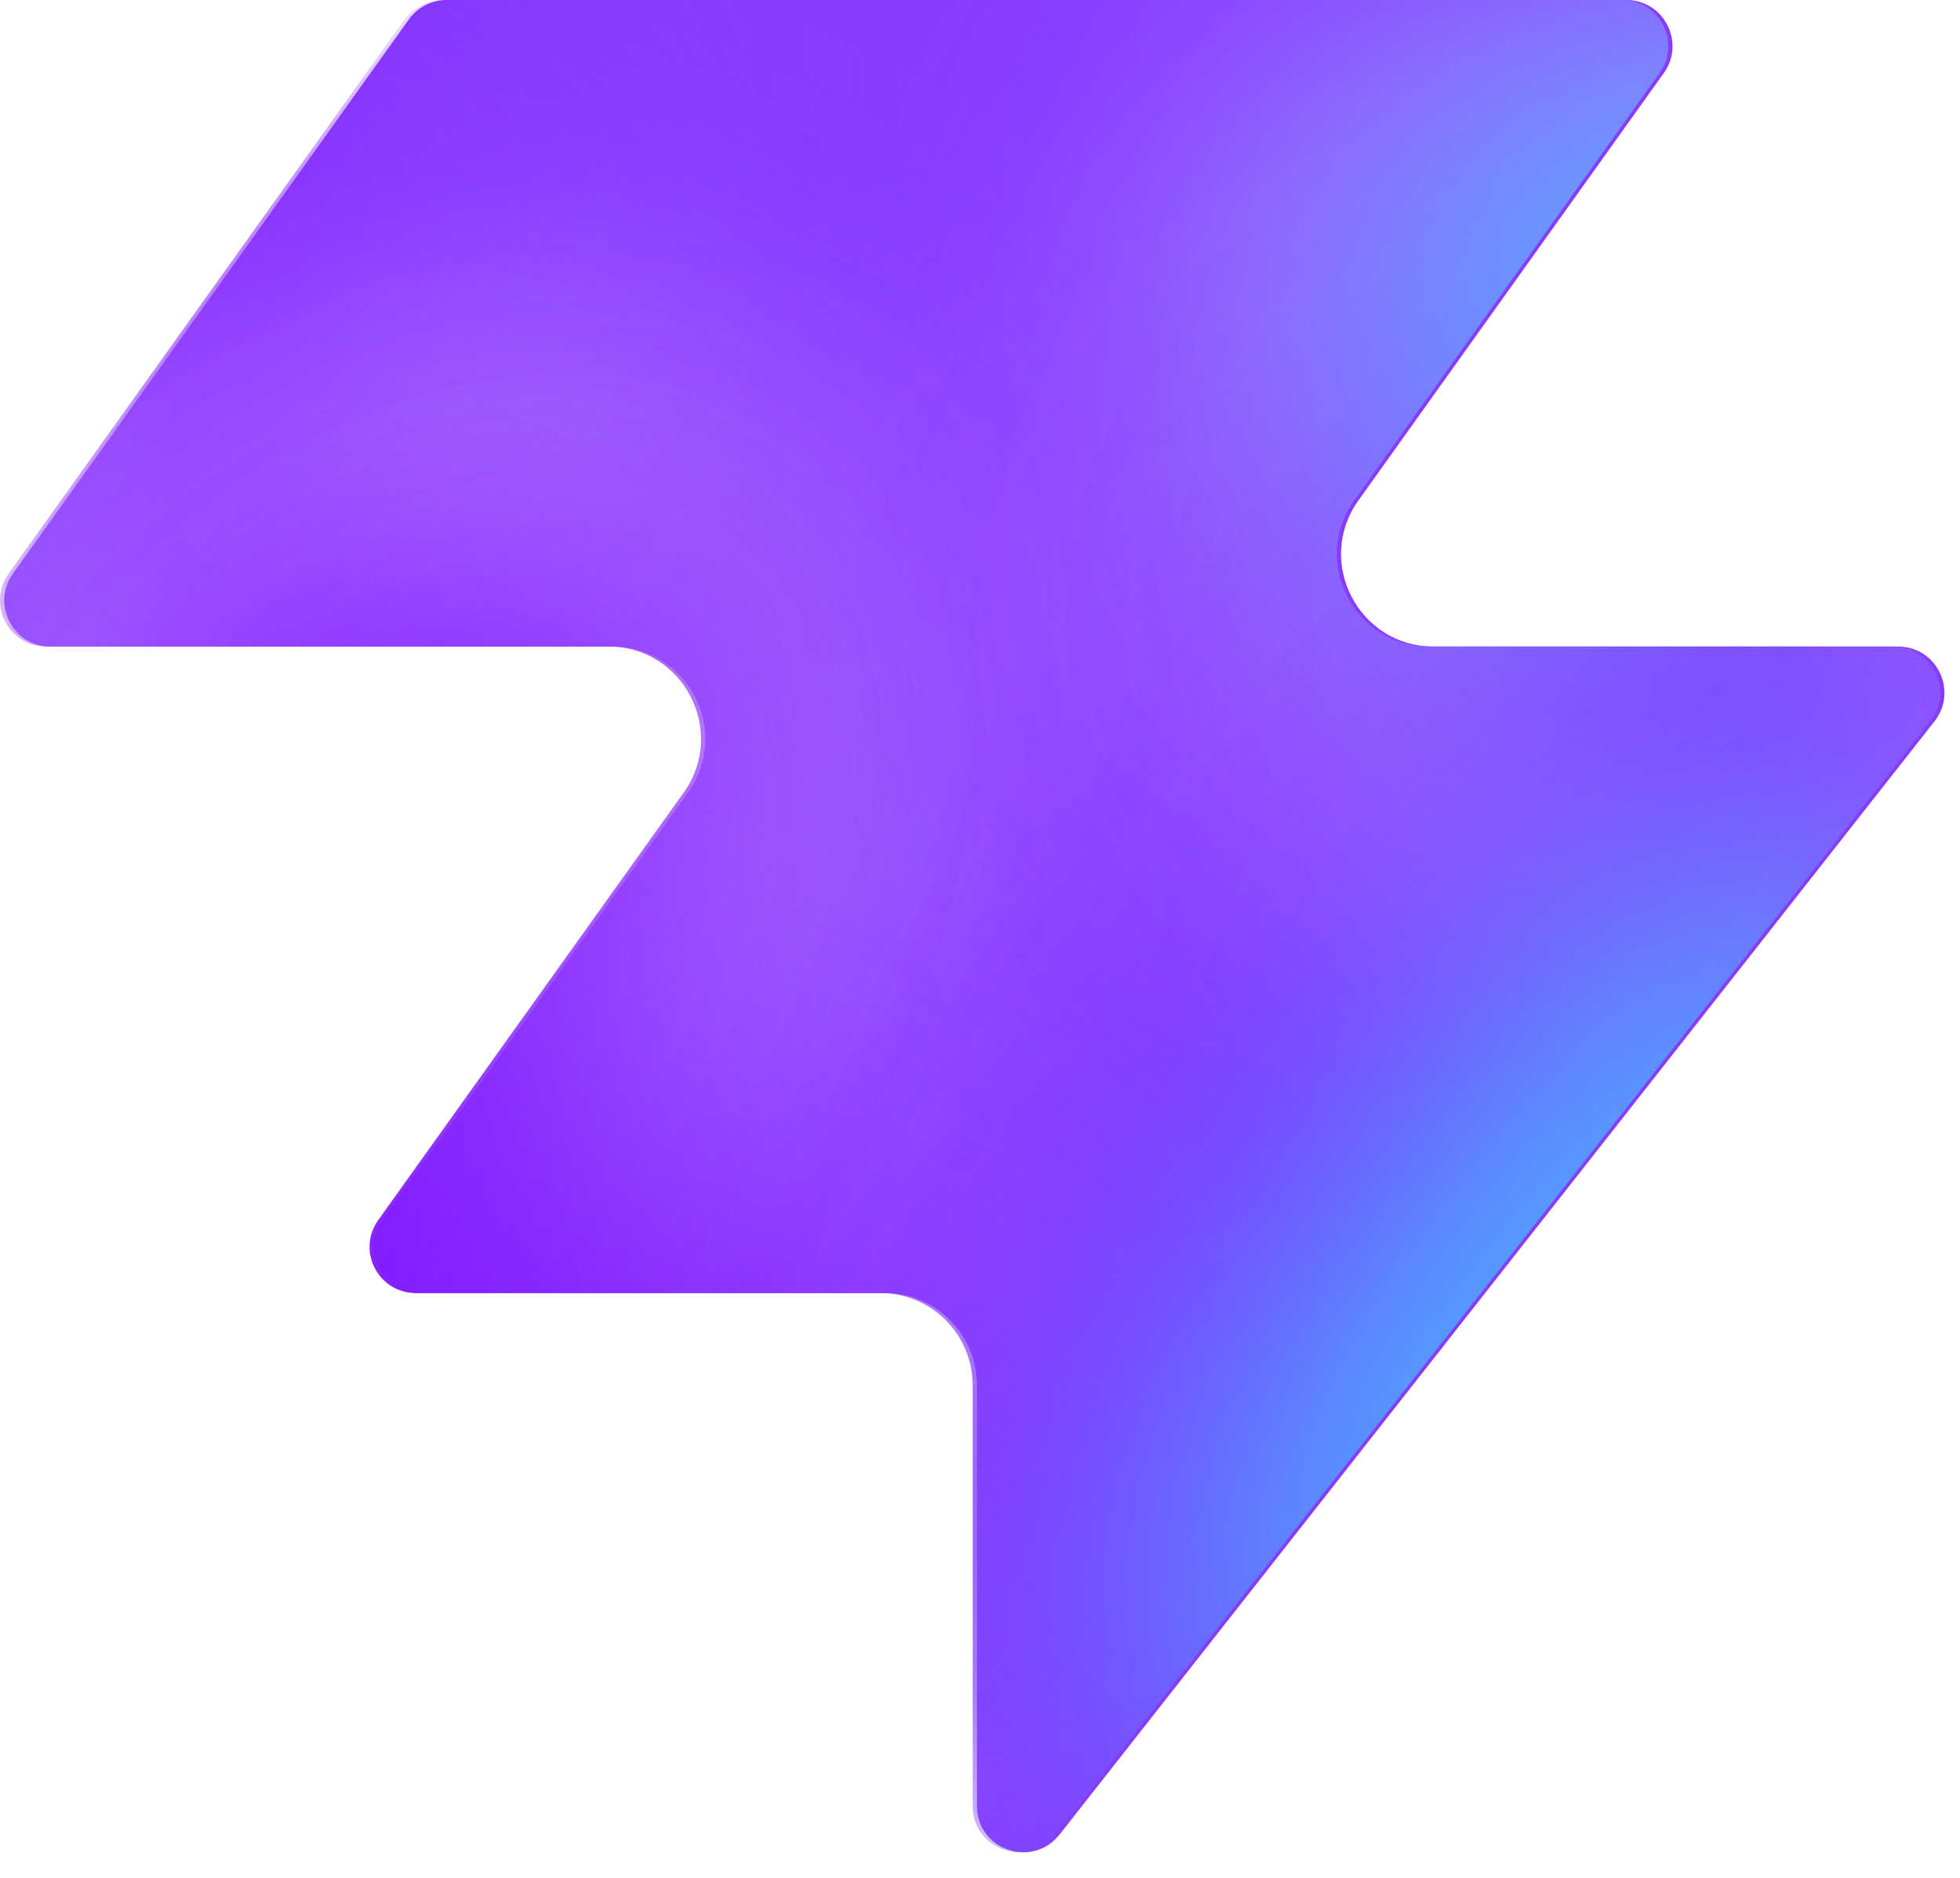
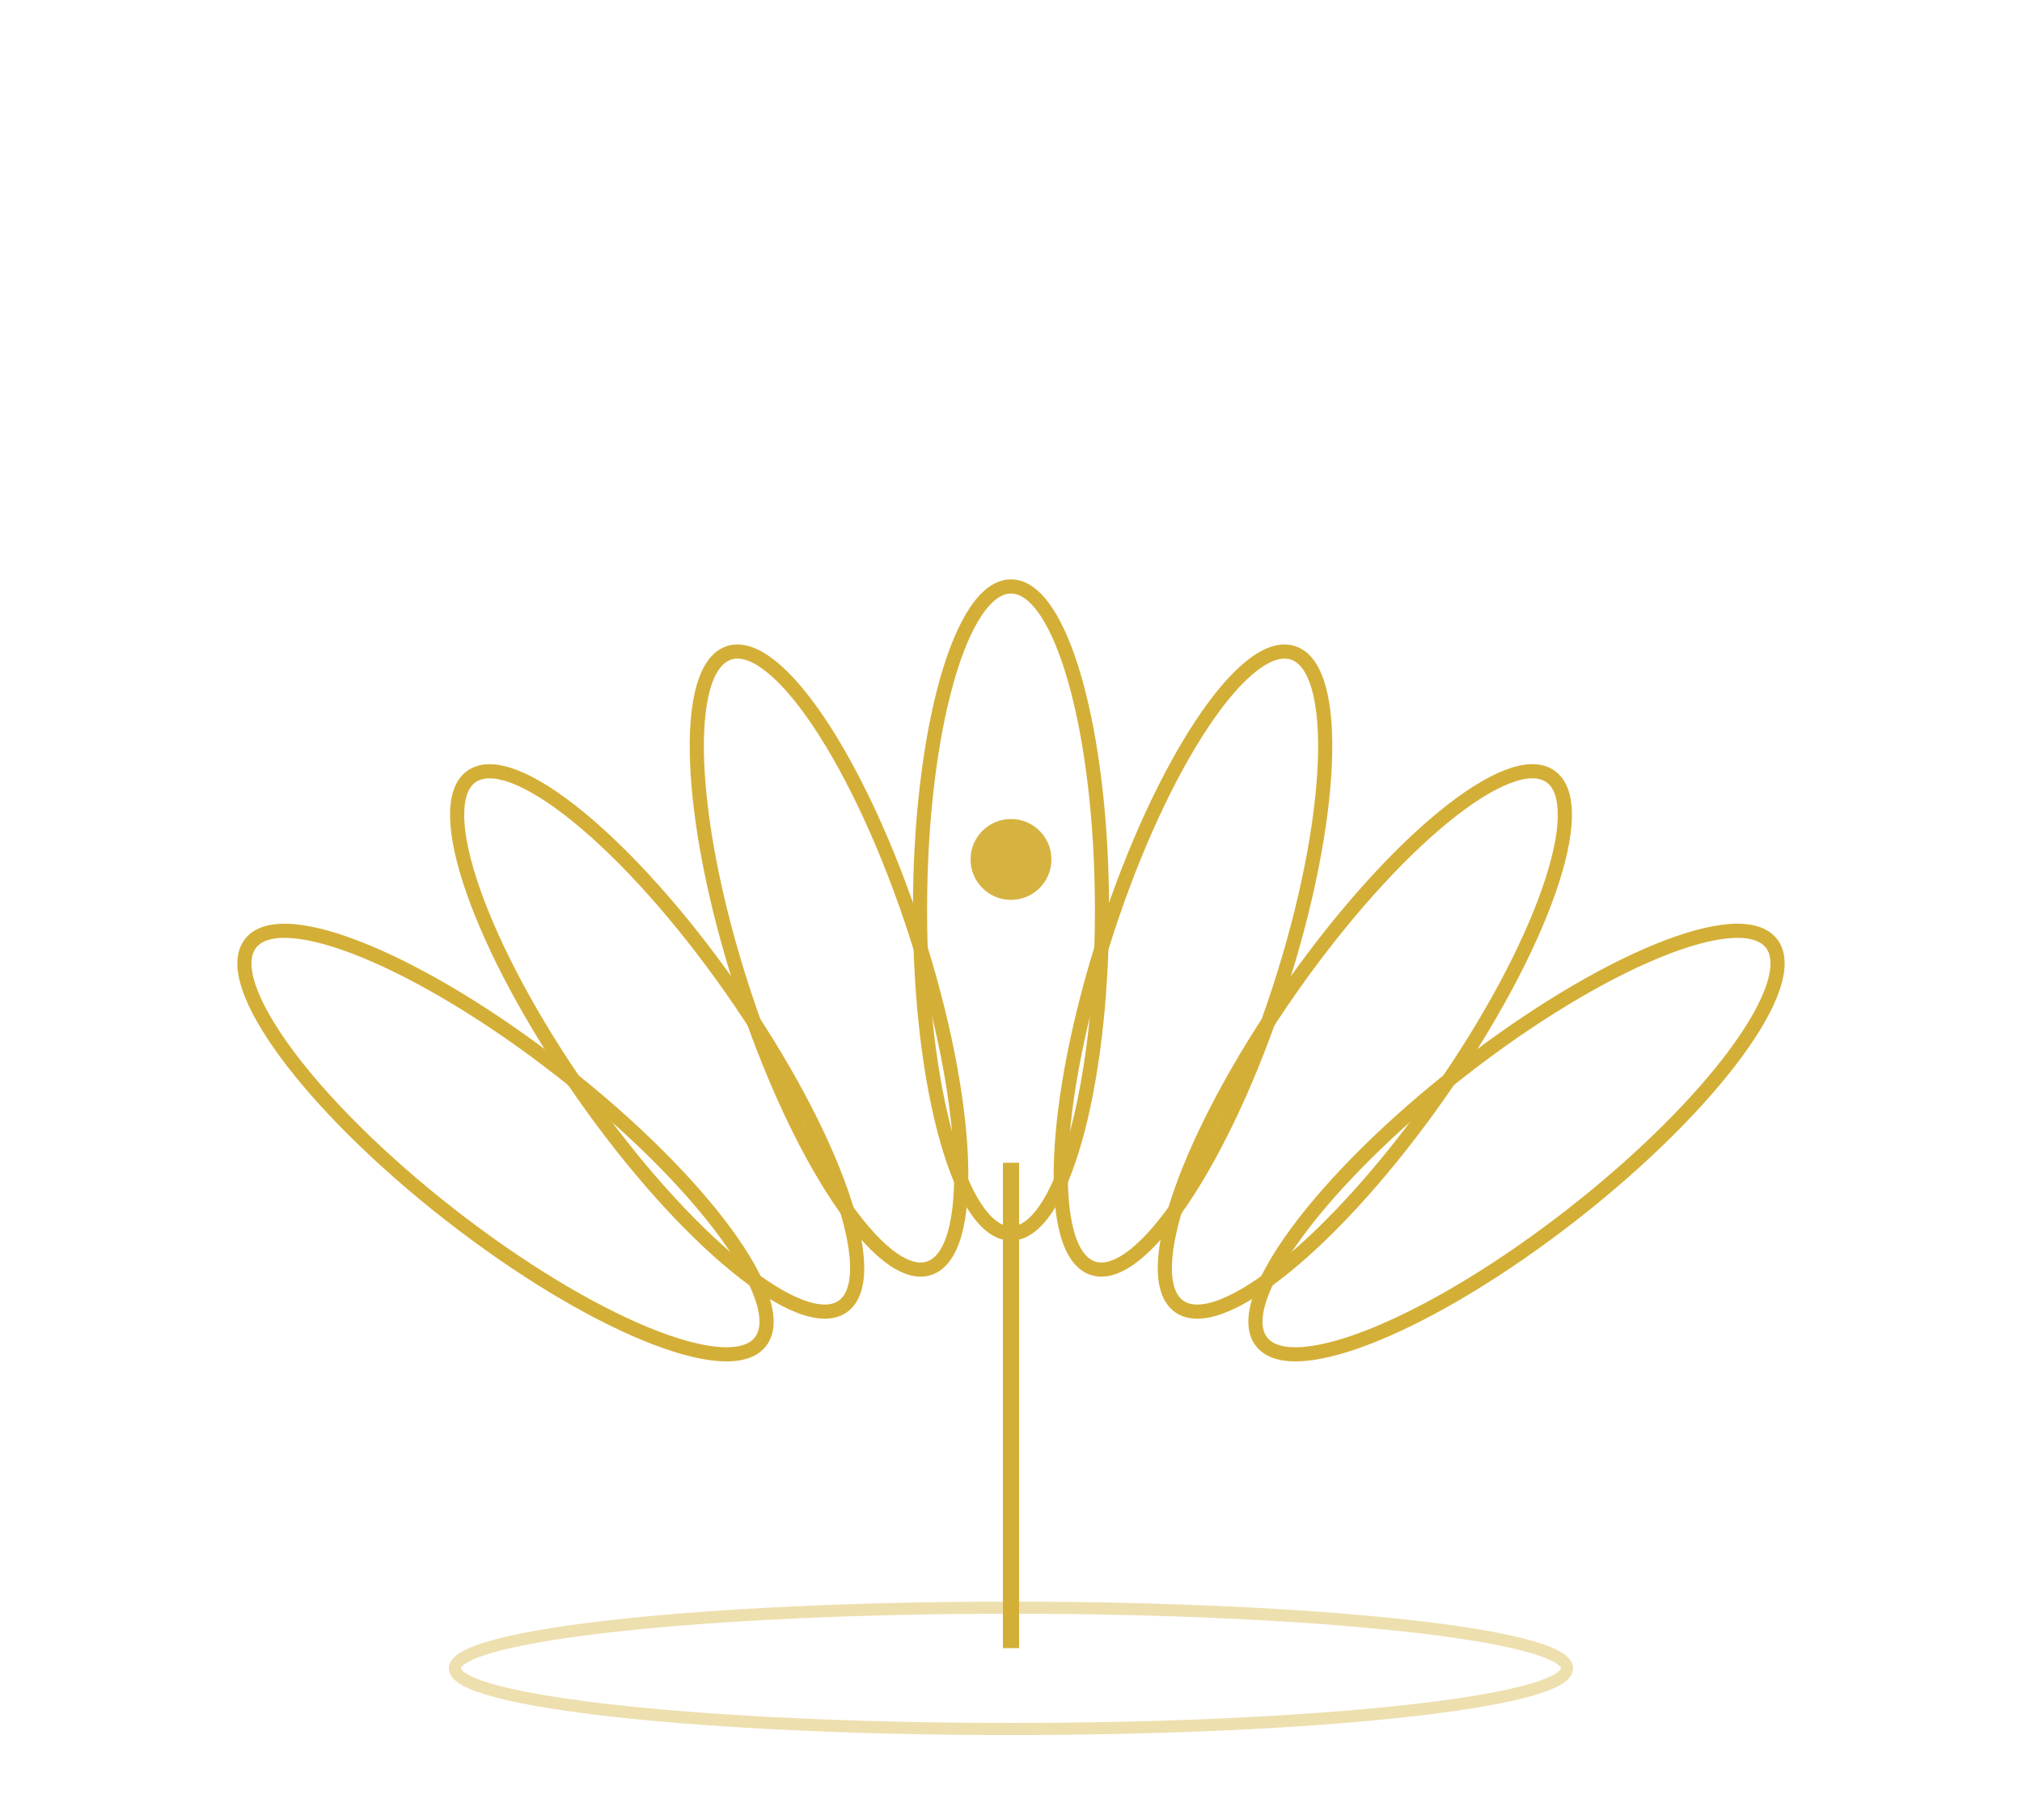
- <svg xmlns="http://www.w3.org/2000/svg" width="48" height="46" fill="none" viewBox="0 0 48 46">
-   <path fill="#863bff" d="M25.946 44.938c-.664.845-2.021.375-2.021-.698V33.937a2.26 2.26 0 0 0-2.262-2.262H10.287c-.92 0-1.456-1.04-.92-1.788l7.48-10.471c1.07-1.497 0-3.578-1.842-3.578H1.237c-.92 0-1.456-1.04-.92-1.788L10.013.474c.214-.297.556-.474.92-.474h28.894c.92 0 1.456 1.04.92 1.788l-7.48 10.471c-1.07 1.498 0 3.579 1.842 3.579h11.377c.943 0 1.473 1.088.89 1.83L25.947 44.94z" style="fill:#863bff;fill:color(display-p3 .525 .23 1);fill-opacity:1" />
-   <mask id="a" width="48" height="46" x="0" y="0" maskUnits="userSpaceOnUse" style="mask-type:alpha">
-     <path fill="#000" d="M25.842 44.938c-.664.844-2.021.375-2.021-.698V33.937a2.26 2.26 0 0 0-2.262-2.262H10.183c-.92 0-1.456-1.04-.92-1.788l7.48-10.471c1.07-1.498 0-3.579-1.842-3.579H1.133c-.92 0-1.456-1.04-.92-1.787L9.91.473c.214-.297.556-.474.92-.474h28.894c.92 0 1.456 1.04.92 1.788l-7.48 10.471c-1.07 1.498 0 3.578 1.842 3.578h11.377c.943 0 1.473 1.088.89 1.832L25.843 44.94z" style="fill:#000;fill-opacity:1" />
-   </mask>
-   <g mask="url(#a)">
-     <g filter="url(#b)">
-       <ellipse cx="5.508" cy="14.704" fill="#ede6ff" rx="5.508" ry="14.704" style="fill:#ede6ff;fill:color(display-p3 .927 .903 1);fill-opacity:1" transform="matrix(.00324 1 1 -.00324 -4.47 31.516)" />
-     </g>
-     <g filter="url(#c)">
-       <ellipse cx="10.399" cy="29.851" fill="#ede6ff" rx="10.399" ry="29.851" style="fill:#ede6ff;fill:color(display-p3 .927 .903 1);fill-opacity:1" transform="matrix(.00324 1 1 -.00324 -39.328 7.883)" />
-     </g>
-     <g filter="url(#d)">
-       <ellipse cx="5.508" cy="30.487" fill="#7e14ff" rx="5.508" ry="30.487" style="fill:#7e14ff;fill:color(display-p3 .492 .077 1);fill-opacity:1" transform="rotate(89.814 -25.913 -14.639)scale(1 -1)" />
-     </g>
-     <g filter="url(#e)">
-       <ellipse cx="5.508" cy="30.599" fill="#7e14ff" rx="5.508" ry="30.599" style="fill:#7e14ff;fill:color(display-p3 .492 .077 1);fill-opacity:1" transform="rotate(89.814 -32.644 -3.334)scale(1 -1)" />
-     </g>
-     <g filter="url(#f)">
-       <ellipse cx="5.508" cy="30.599" fill="#7e14ff" rx="5.508" ry="30.599" style="fill:#7e14ff;fill:color(display-p3 .492 .077 1);fill-opacity:1" transform="matrix(.00324 1 1 -.00324 -34.34 30.47)" />
-     </g>
-     <g filter="url(#g)">
-       <ellipse cx="14.072" cy="22.078" fill="#ede6ff" rx="14.072" ry="22.078" style="fill:#ede6ff;fill:color(display-p3 .927 .903 1);fill-opacity:1" transform="rotate(93.35 24.506 48.493)scale(-1 1)" />
-     </g>
-     <g filter="url(#h)">
-       <ellipse cx="3.47" cy="21.501" fill="#7e14ff" rx="3.47" ry="21.501" style="fill:#7e14ff;fill:color(display-p3 .492 .077 1);fill-opacity:1" transform="rotate(89.009 28.708 47.59)scale(-1 1)" />
-     </g>
-     <g filter="url(#i)">
-       <ellipse cx="3.47" cy="21.501" fill="#7e14ff" rx="3.47" ry="21.501" style="fill:#7e14ff;fill:color(display-p3 .492 .077 1);fill-opacity:1" transform="rotate(89.009 28.708 47.59)scale(-1 1)" />
-     </g>
-     <g filter="url(#j)">
-       <ellipse cx=".387" cy="8.972" fill="#7e14ff" rx="4.407" ry="29.108" style="fill:#7e14ff;fill:color(display-p3 .492 .077 1);fill-opacity:1" transform="rotate(39.51 .387 8.972)" />
-     </g>
-     <g filter="url(#k)">
-       <ellipse cx="47.523" cy="-6.092" fill="#7e14ff" rx="4.407" ry="29.108" style="fill:#7e14ff;fill:color(display-p3 .492 .077 1);fill-opacity:1" transform="rotate(37.892 47.523 -6.092)" />
-     </g>
-     <g filter="url(#l)">
-       <ellipse cx="41.412" cy="6.333" fill="#47bfff" rx="5.971" ry="9.665" style="fill:#47bfff;fill:color(display-p3 .28 .748 1);fill-opacity:1" transform="rotate(37.892 41.412 6.333)" />
-     </g>
-     <g filter="url(#m)">
-       <ellipse cx="-1.879" cy="38.332" fill="#7e14ff" rx="4.407" ry="29.108" style="fill:#7e14ff;fill:color(display-p3 .492 .077 1);fill-opacity:1" transform="rotate(37.892 -1.88 38.332)" />
-     </g>
-     <g filter="url(#n)">
-       <ellipse cx="-1.879" cy="38.332" fill="#7e14ff" rx="4.407" ry="29.108" style="fill:#7e14ff;fill:color(display-p3 .492 .077 1);fill-opacity:1" transform="rotate(37.892 -1.88 38.332)" />
-     </g>
-     <g filter="url(#o)">
-       <ellipse cx="35.651" cy="29.907" fill="#7e14ff" rx="4.407" ry="29.108" style="fill:#7e14ff;fill:color(display-p3 .492 .077 1);fill-opacity:1" transform="rotate(37.892 35.651 29.907)" />
-     </g>
-     <g filter="url(#p)">
-       <ellipse cx="38.418" cy="32.4" fill="#47bfff" rx="5.971" ry="15.297" style="fill:#47bfff;fill:color(display-p3 .28 .748 1);fill-opacity:1" transform="rotate(37.892 38.418 32.4)" />
-     </g>
+ <svg xmlns="http://www.w3.org/2000/svg" viewBox="0 0 200 180">
+   <ellipse cx="100" cy="165" rx="55" ry="6" fill="none" stroke="#D4AF37" stroke-width="1.2" opacity="0.4" />
+   <line x1="100" y1="163" x2="100" y2="115" stroke="#D4AF37" stroke-width="1.6" />
+   <g fill="none" stroke="#D4AF37" stroke-width="1.4">
+     <ellipse cx="50" cy="113" rx="9" ry="32" transform="rotate(-52 50 113)" />
+     <ellipse cx="65" cy="103" rx="9" ry="32" transform="rotate(-35 65 103)" />
+     <ellipse cx="82" cy="95" rx="9" ry="32" transform="rotate(-18 82 95)" />
+     <ellipse cx="100" cy="90" rx="9" ry="32" />
+     <ellipse cx="118" cy="95" rx="9" ry="32" transform="rotate(18 118 95)" />
+     <ellipse cx="135" cy="103" rx="9" ry="32" transform="rotate(35 135 103)" />
+     <ellipse cx="150" cy="113" rx="9" ry="32" transform="rotate(52 150 113)" />
  </g>
-   <defs>
-     <filter id="b" width="60.045" height="41.654" x="-19.77" y="16.149" color-interpolation-filters="sRGB" filterUnits="userSpaceOnUse">
-       <feFlood flood-opacity="0" result="BackgroundImageFix" />
-       <feBlend in="SourceGraphic" in2="BackgroundImageFix" result="shape" />
-       <feGaussianBlur result="effect1_foregroundBlur_2002_17158" stdDeviation="7.659" />
-     </filter>
-     <filter id="c" width="90.34" height="51.437" x="-54.613" y="-7.533" color-interpolation-filters="sRGB" filterUnits="userSpaceOnUse">
-       <feFlood flood-opacity="0" result="BackgroundImageFix" />
-       <feBlend in="SourceGraphic" in2="BackgroundImageFix" result="shape" />
-       <feGaussianBlur result="effect1_foregroundBlur_2002_17158" stdDeviation="7.659" />
-     </filter>
-     <filter id="d" width="79.355" height="29.4" x="-49.64" y="2.03" color-interpolation-filters="sRGB" filterUnits="userSpaceOnUse">
-       <feFlood flood-opacity="0" result="BackgroundImageFix" />
-       <feBlend in="SourceGraphic" in2="BackgroundImageFix" result="shape" />
-       <feGaussianBlur result="effect1_foregroundBlur_2002_17158" stdDeviation="4.596" />
-     </filter>
-     <filter id="e" width="79.579" height="29.4" x="-45.045" y="20.029" color-interpolation-filters="sRGB" filterUnits="userSpaceOnUse">
-       <feFlood flood-opacity="0" result="BackgroundImageFix" />
-       <feBlend in="SourceGraphic" in2="BackgroundImageFix" result="shape" />
-       <feGaussianBlur result="effect1_foregroundBlur_2002_17158" stdDeviation="4.596" />
-     </filter>
-     <filter id="f" width="79.579" height="29.4" x="-43.513" y="21.178" color-interpolation-filters="sRGB" filterUnits="userSpaceOnUse">
-       <feFlood flood-opacity="0" result="BackgroundImageFix" />
-       <feBlend in="SourceGraphic" in2="BackgroundImageFix" result="shape" />
-       <feGaussianBlur result="effect1_foregroundBlur_2002_17158" stdDeviation="4.596" />
-     </filter>
-     <filter id="g" width="74.749" height="58.852" x="15.756" y="-17.901" color-interpolation-filters="sRGB" filterUnits="userSpaceOnUse">
-       <feFlood flood-opacity="0" result="BackgroundImageFix" />
-       <feBlend in="SourceGraphic" in2="BackgroundImageFix" result="shape" />
-       <feGaussianBlur result="effect1_foregroundBlur_2002_17158" stdDeviation="7.659" />
-     </filter>
-     <filter id="h" width="61.377" height="25.362" x="23.548" y="2.284" color-interpolation-filters="sRGB" filterUnits="userSpaceOnUse">
-       <feFlood flood-opacity="0" result="BackgroundImageFix" />
-       <feBlend in="SourceGraphic" in2="BackgroundImageFix" result="shape" />
-       <feGaussianBlur result="effect1_foregroundBlur_2002_17158" stdDeviation="4.596" />
-     </filter>
-     <filter id="i" width="61.377" height="25.362" x="23.548" y="2.284" color-interpolation-filters="sRGB" filterUnits="userSpaceOnUse">
-       <feFlood flood-opacity="0" result="BackgroundImageFix" />
-       <feBlend in="SourceGraphic" in2="BackgroundImageFix" result="shape" />
-       <feGaussianBlur result="effect1_foregroundBlur_2002_17158" stdDeviation="4.596" />
-     </filter>
-     <filter id="j" width="56.045" height="63.649" x="-27.636" y="-22.853" color-interpolation-filters="sRGB" filterUnits="userSpaceOnUse">
-       <feFlood flood-opacity="0" result="BackgroundImageFix" />
-       <feBlend in="SourceGraphic" in2="BackgroundImageFix" result="shape" />
-       <feGaussianBlur result="effect1_foregroundBlur_2002_17158" stdDeviation="4.596" />
-     </filter>
-     <filter id="k" width="54.814" height="64.646" x="20.116" y="-38.415" color-interpolation-filters="sRGB" filterUnits="userSpaceOnUse">
-       <feFlood flood-opacity="0" result="BackgroundImageFix" />
-       <feBlend in="SourceGraphic" in2="BackgroundImageFix" result="shape" />
-       <feGaussianBlur result="effect1_foregroundBlur_2002_17158" stdDeviation="4.596" />
-     </filter>
-     <filter id="l" width="33.541" height="35.313" x="24.641" y="-11.323" color-interpolation-filters="sRGB" filterUnits="userSpaceOnUse">
-       <feFlood flood-opacity="0" result="BackgroundImageFix" />
-       <feBlend in="SourceGraphic" in2="BackgroundImageFix" result="shape" />
-       <feGaussianBlur result="effect1_foregroundBlur_2002_17158" stdDeviation="4.596" />
-     </filter>
-     <filter id="m" width="54.814" height="64.646" x="-29.286" y="6.009" color-interpolation-filters="sRGB" filterUnits="userSpaceOnUse">
-       <feFlood flood-opacity="0" result="BackgroundImageFix" />
-       <feBlend in="SourceGraphic" in2="BackgroundImageFix" result="shape" />
-       <feGaussianBlur result="effect1_foregroundBlur_2002_17158" stdDeviation="4.596" />
-     </filter>
-     <filter id="n" width="54.814" height="64.646" x="-29.286" y="6.009" color-interpolation-filters="sRGB" filterUnits="userSpaceOnUse">
-       <feFlood flood-opacity="0" result="BackgroundImageFix" />
-       <feBlend in="SourceGraphic" in2="BackgroundImageFix" result="shape" />
-       <feGaussianBlur result="effect1_foregroundBlur_2002_17158" stdDeviation="4.596" />
-     </filter>
-     <filter id="o" width="54.814" height="64.646" x="8.244" y="-2.416" color-interpolation-filters="sRGB" filterUnits="userSpaceOnUse">
-       <feFlood flood-opacity="0" result="BackgroundImageFix" />
-       <feBlend in="SourceGraphic" in2="BackgroundImageFix" result="shape" />
-       <feGaussianBlur result="effect1_foregroundBlur_2002_17158" stdDeviation="4.596" />
-     </filter>
-     <filter id="p" width="39.409" height="43.623" x="18.713" y="10.588" color-interpolation-filters="sRGB" filterUnits="userSpaceOnUse">
-       <feFlood flood-opacity="0" result="BackgroundImageFix" />
-       <feBlend in="SourceGraphic" in2="BackgroundImageFix" result="shape" />
-       <feGaussianBlur result="effect1_foregroundBlur_2002_17158" stdDeviation="4.596" />
-     </filter>
-   </defs>
+   <circle cx="100" cy="85" r="4" fill="#D4AF37" opacity="0.95" />
</svg>
